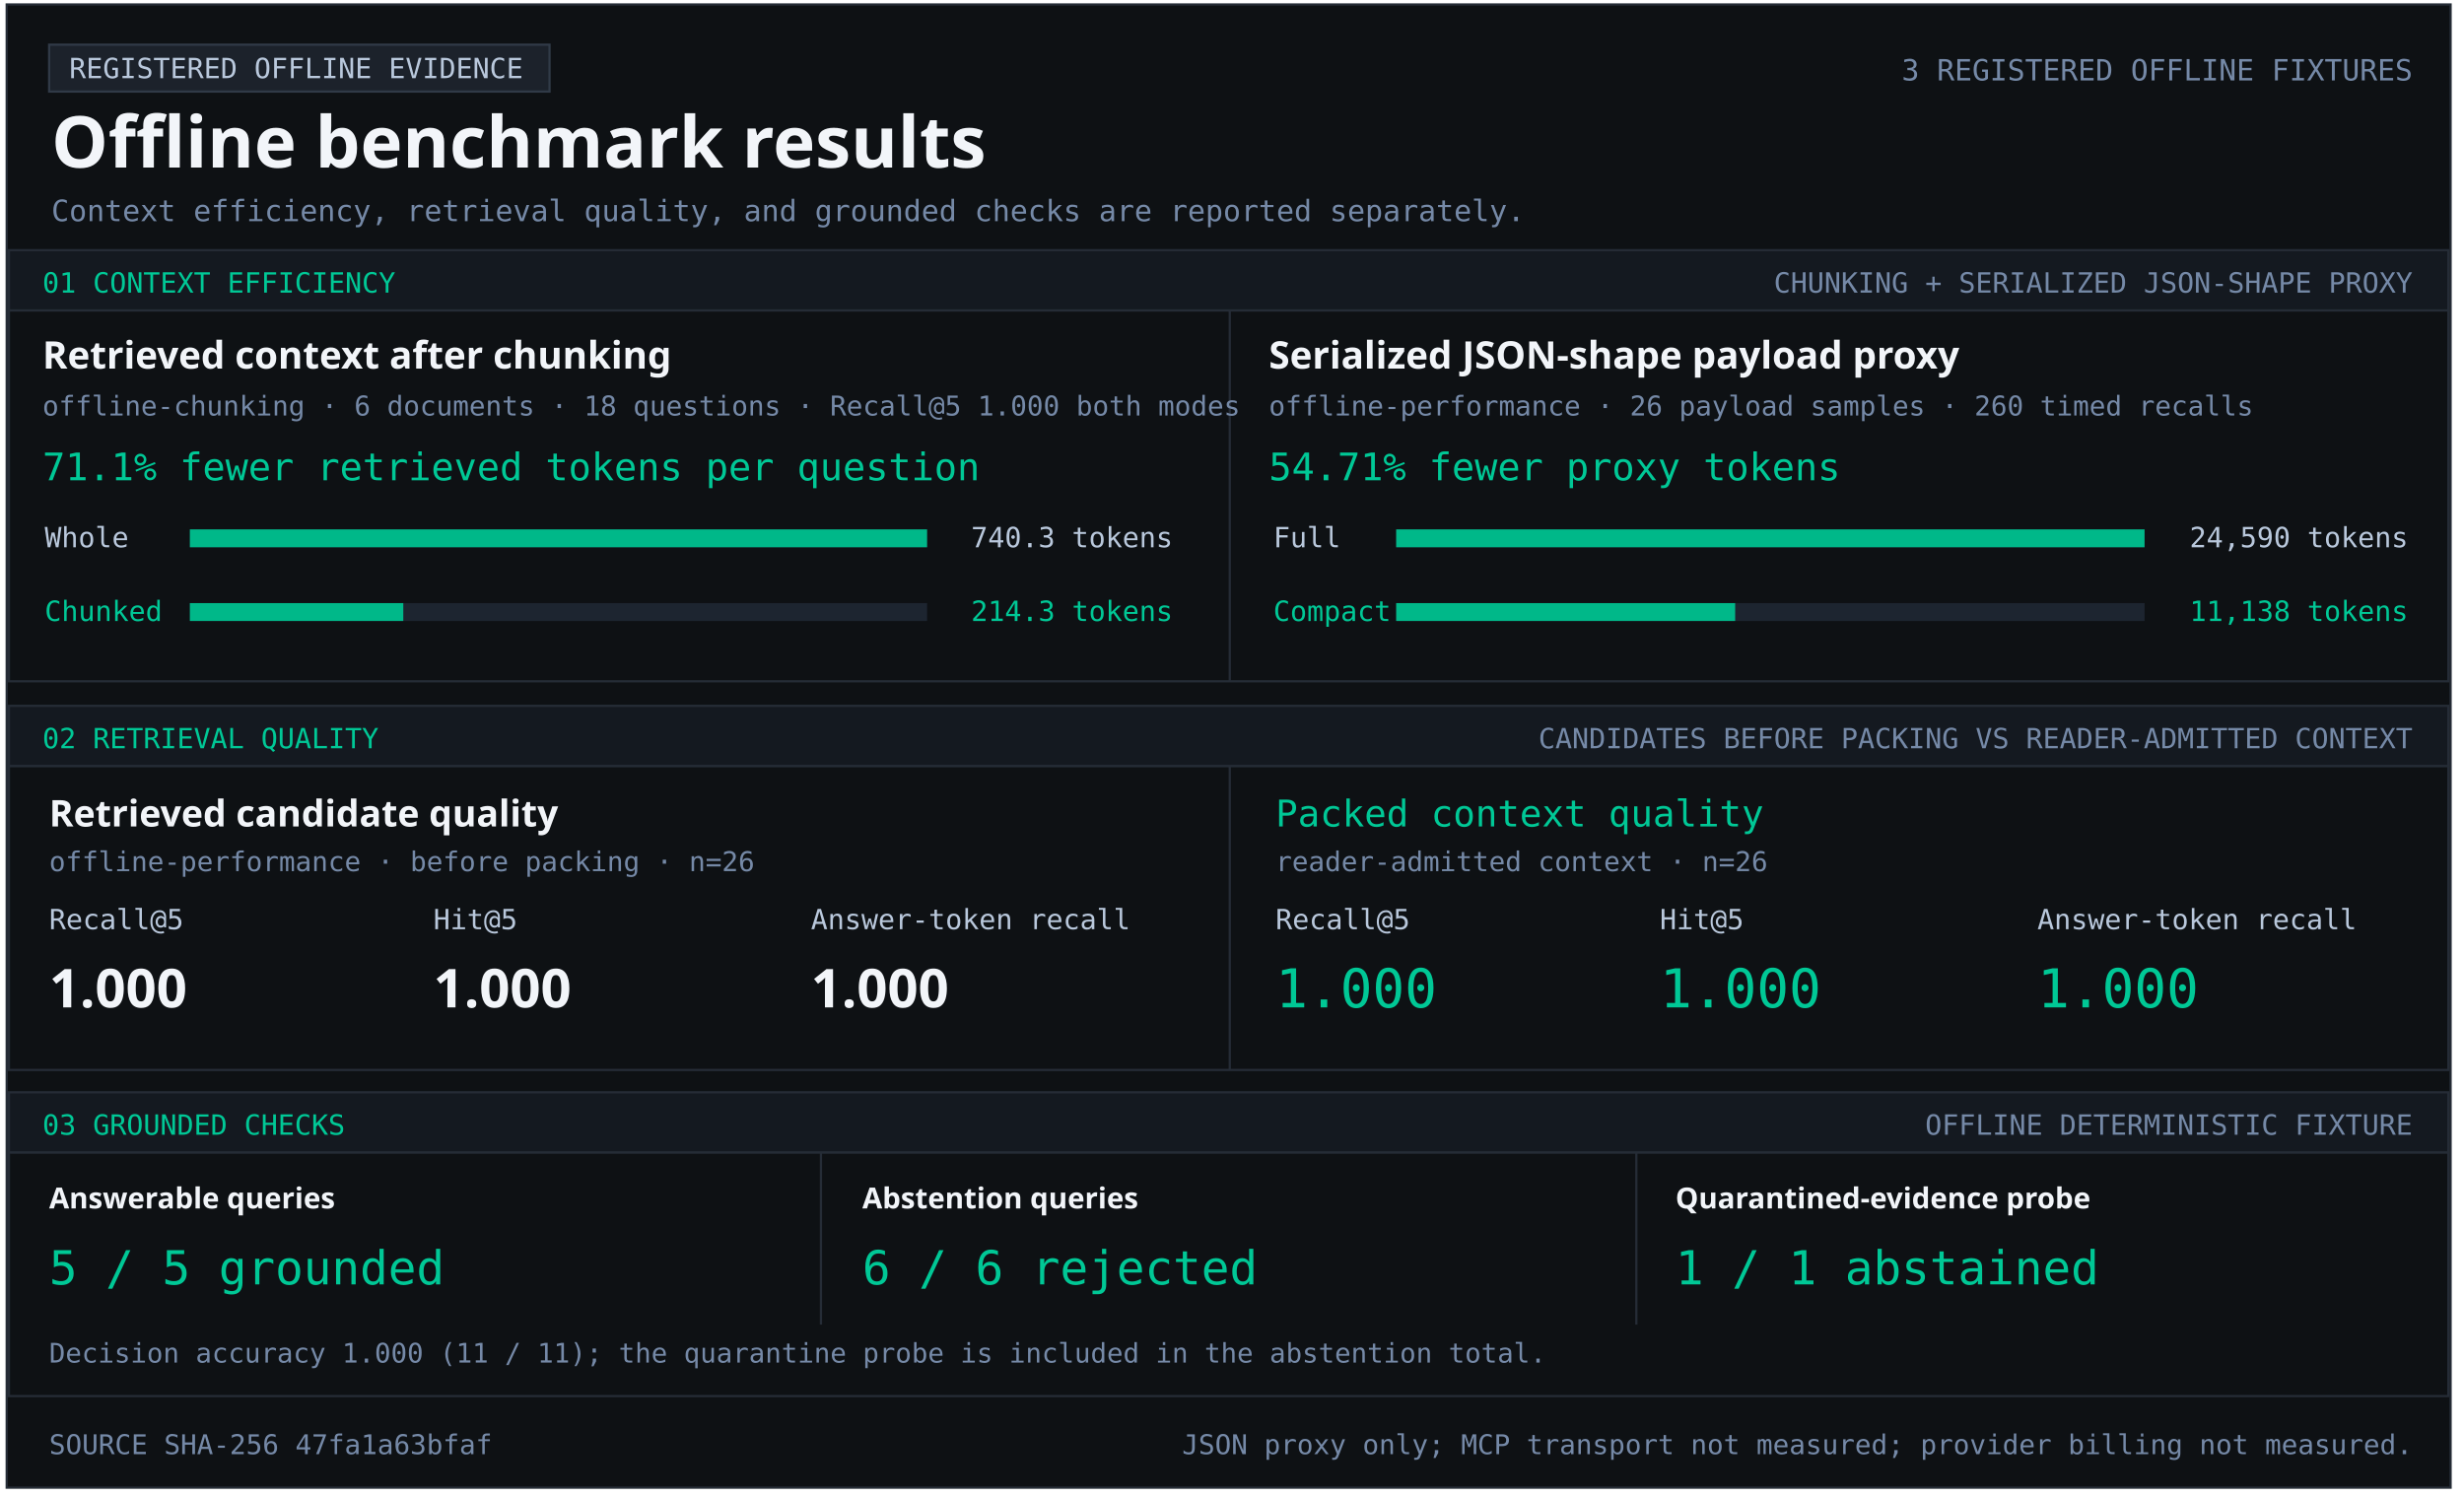
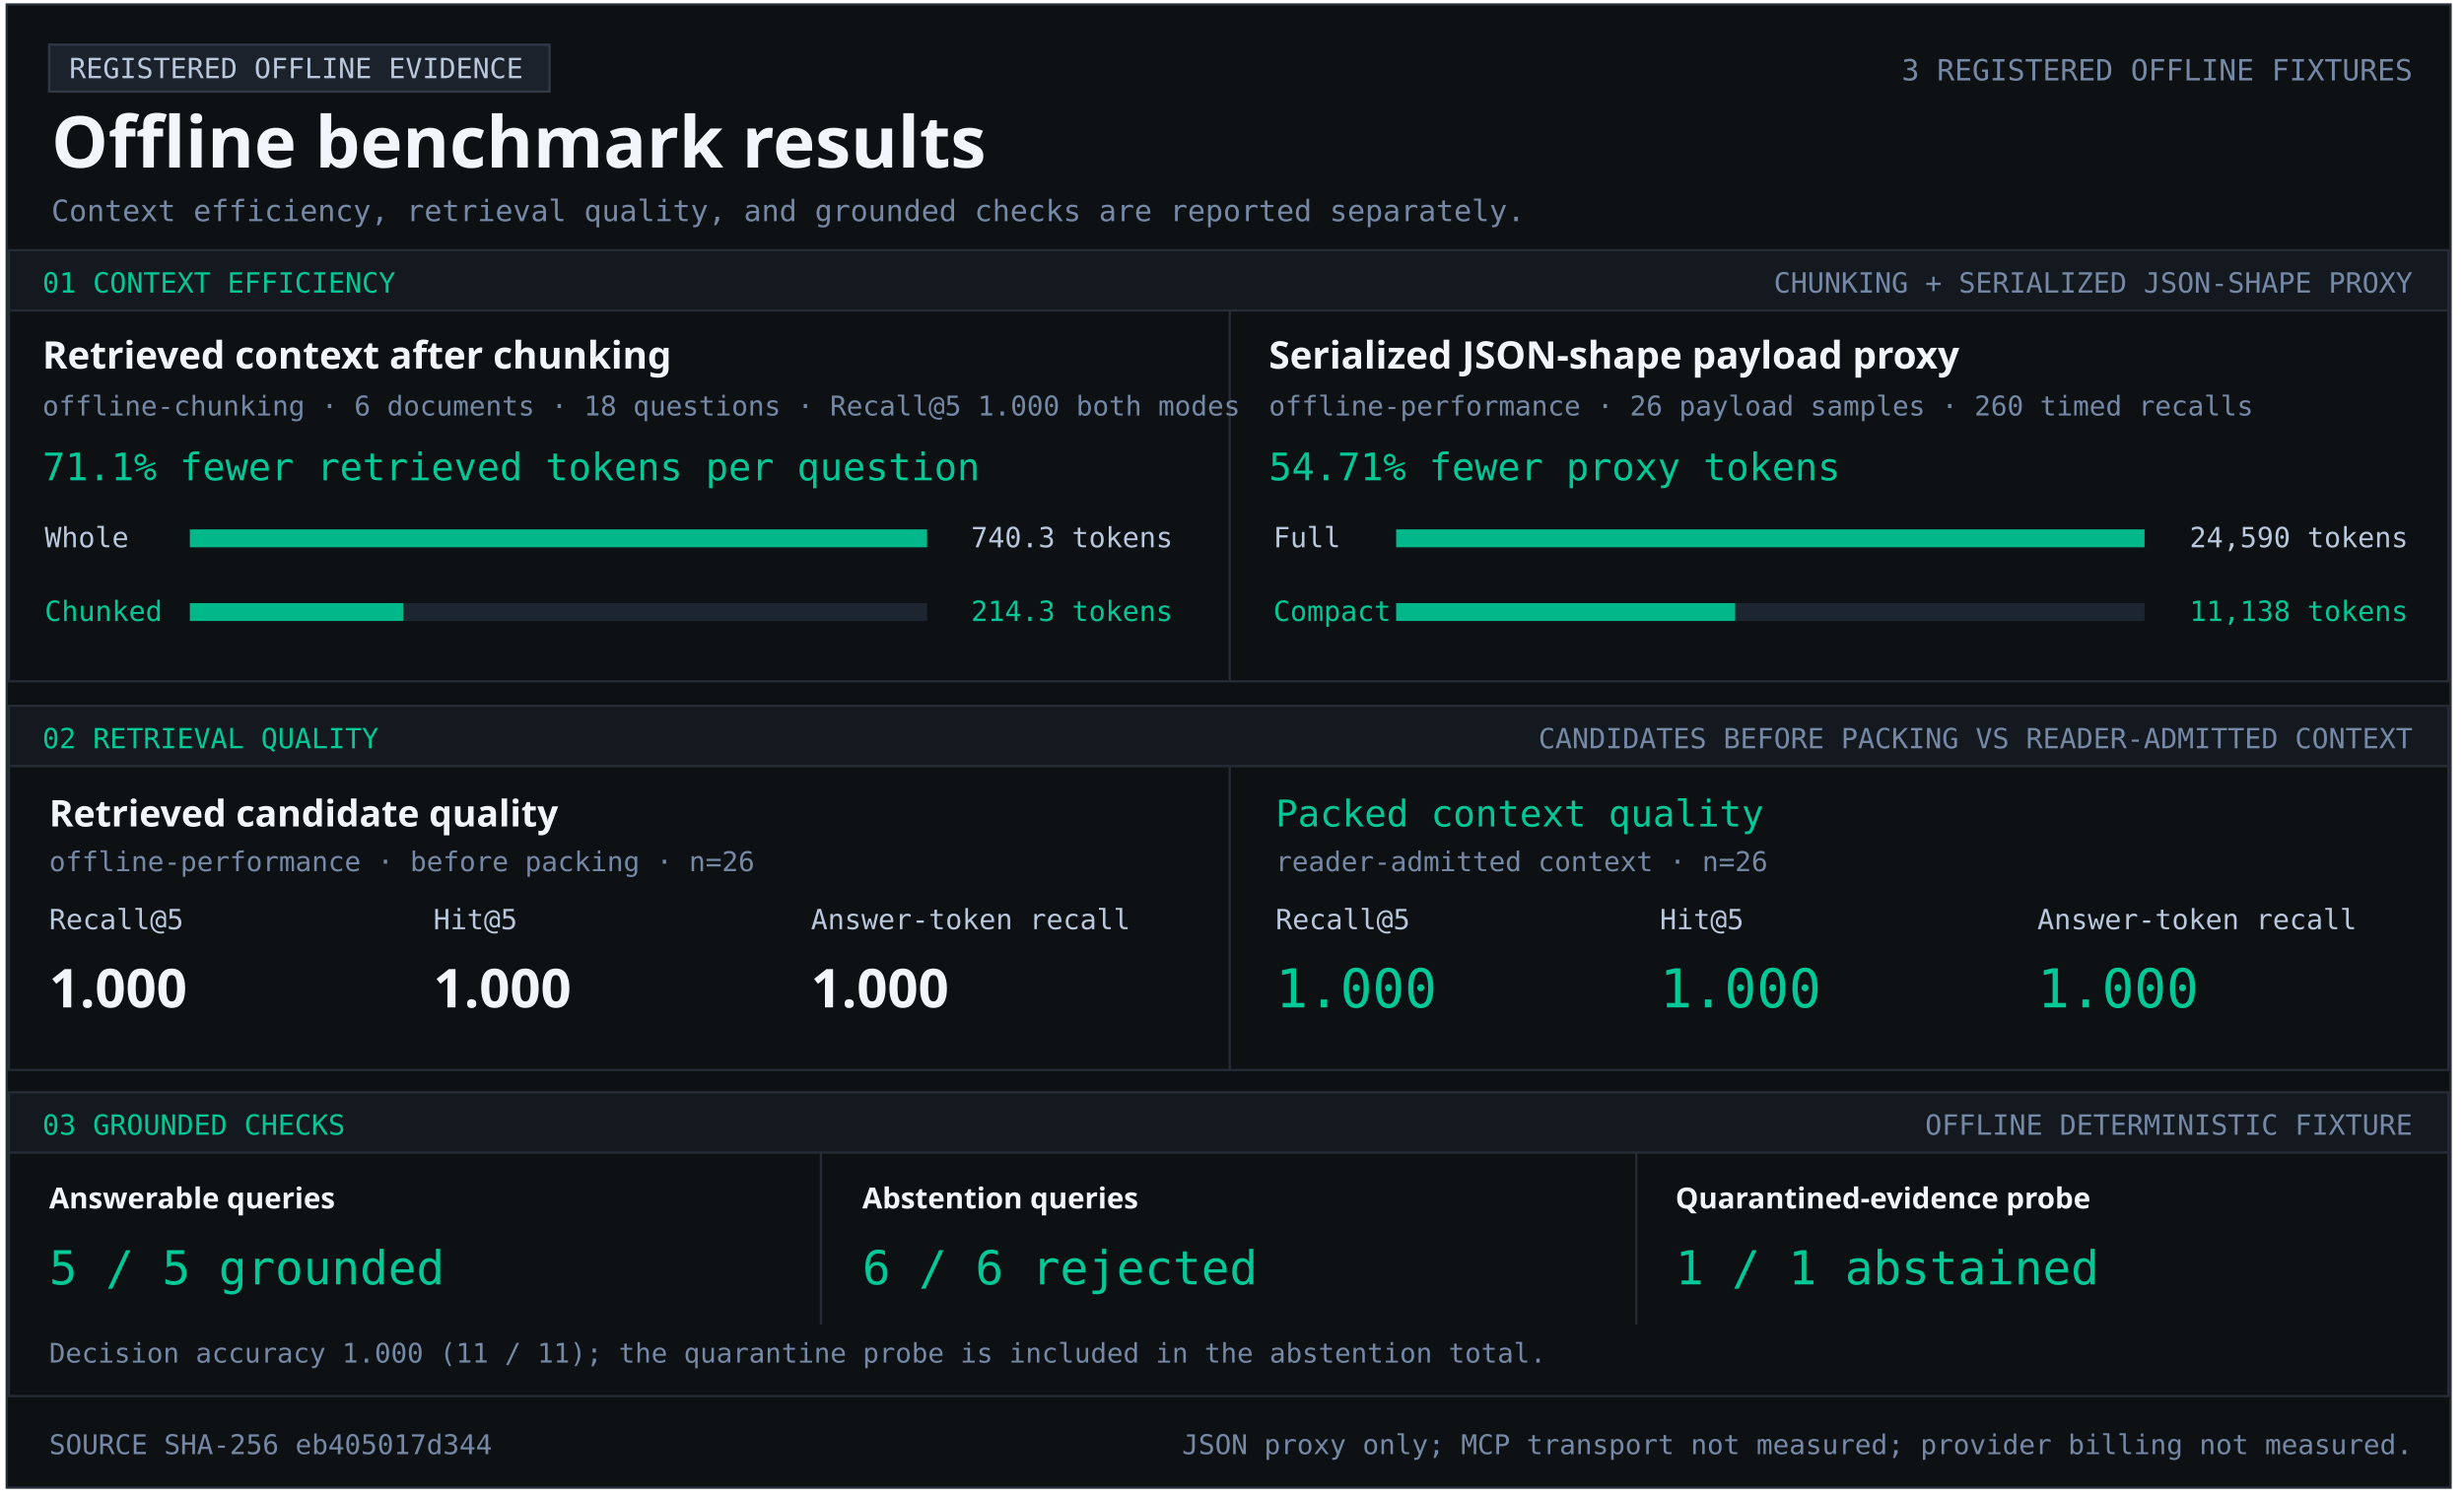
<svg xmlns="http://www.w3.org/2000/svg" width="1103" height="670" viewBox="0 0 1103 670" role="img" aria-labelledby="title desc">
  <style>text{font-family:Consolas,monospace;fill:#b9c8dc} .heading{font-family:Segoe UI,sans-serif;font-weight:700;fill:#f2f5f9} .green{fill:#00c896}.muted{fill:#7589a7}</style>
  <rect x="3" y="2" width="1094" height="664" fill="#0e1114" stroke="#252c36" />
  <rect x="22" y="20" width="224" height="21" fill="#1c222b" stroke="#303a47" />
  <text x="31" y="35" font-size="12.5" text-anchor="start">REGISTERED OFFLINE EVIDENCE</text>
  <text x="23" y="75" font-size="32" class="heading" text-anchor="start">Offline benchmark results</text>
  <text x="1080" y="36" font-size="13.1" class="muted" text-anchor="end">3 REGISTERED OFFLINE FIXTURES</text>
  <text x="23" y="99" font-size="13.2" class="muted" text-anchor="start">Context efficiency, retrieval quality, and grounded checks are reported separately.</text>
  <rect x="4" y="112" width="1092" height="27" fill="#141920" stroke="#252c36" />
  <text x="19" y="131" font-size="12.5" class="green" text-anchor="start">01  CONTEXT EFFICIENCY</text>
  <text x="1080" y="131" font-size="12.5" class="muted" text-anchor="end">CHUNKING + SERIALIZED JSON-SHAPE PROXY</text>
  <rect x="4" y="139" width="1092" height="166" fill="#0e1114" stroke="#252c36" />
  <rect x="550" y="139" width="1" height="166" fill="#252c36" />
  <text x="19" y="165" font-size="17" class="heading" text-anchor="start">Retrieved context after chunking</text>
  <text x="19" y="186" font-size="12.2" class="muted" text-anchor="start">offline-chunking · 6 documents · 18 questions · Recall@5 1.000 both modes</text>
  <text x="19" y="215" font-size="17" class="green" text-anchor="start">71.1% fewer retrieved tokens per question</text>
  <text x="20" y="245" font-size="12.5" text-anchor="start">Whole</text>
  <rect x="85" y="237" width="330" height="8" fill="#1d2530" />
  <rect x="85" y="237" width="330.00" height="8" fill="#00b889" />
  <text x="525" y="245" font-size="12.5" text-anchor="end">740.3 tokens</text>
  <text x="20" y="278" font-size="12.5" class="green" text-anchor="start">Chunked</text>
  <rect x="85" y="270" width="330" height="8" fill="#1d2530" />
  <rect x="85" y="270" width="95.53" height="8" fill="#00b889" />
  <text x="525" y="278" font-size="12.5" class="green" text-anchor="end">214.3 tokens</text>
  <text x="568" y="165" font-size="17" class="heading" text-anchor="start">Serialized JSON-shape payload proxy</text>
  <text x="568" y="186" font-size="12.2" class="muted" text-anchor="start">offline-performance · 26 payload samples · 260 timed recalls</text>
  <text x="568" y="215" font-size="17" class="green" text-anchor="start">54.71% fewer proxy tokens</text>
  <text x="570" y="245" font-size="12.5" text-anchor="start">Full</text>
  <rect x="625" y="237" width="335" height="8" fill="#1d2530" />
  <rect x="625" y="237" width="335.00" height="8" fill="#00b889" />
  <text x="1078" y="245" font-size="12.5" text-anchor="end">24,590 tokens</text>
  <text x="570" y="278" font-size="12.5" class="green" text-anchor="start">Compact</text>
  <rect x="625" y="270" width="335" height="8" fill="#1d2530" />
  <rect x="625" y="270" width="151.74" height="8" fill="#00b889" />
  <text x="1078" y="278" font-size="12.5" class="green" text-anchor="end">11,138 tokens</text>
  <rect x="4" y="316" width="1092" height="27" fill="#141920" stroke="#252c36" />
  <text x="19" y="335" font-size="12.5" class="green" text-anchor="start">02  RETRIEVAL QUALITY</text>
  <text x="1080" y="335" font-size="12.5" class="muted" text-anchor="end">CANDIDATES BEFORE PACKING VS READER-ADMITTED CONTEXT</text>
  <rect x="4" y="343" width="1092" height="136" fill="#0e1114" stroke="#252c36" />
  <rect x="550" y="343" width="1" height="136" fill="#252c36" />
  <text x="22" y="370" font-size="16.5" class="heading" text-anchor="start">Retrieved candidate quality</text>
  <text x="22" y="390" font-size="12.2" class="muted" text-anchor="start">offline-performance · before packing · n=26</text>
  <text x="22" y="416" font-size="12.5" text-anchor="start">Recall@5</text>
  <text x="194" y="416" font-size="12.5" text-anchor="start">Hit@5</text>
  <text x="363" y="416" font-size="12.5" text-anchor="start">Answer-token recall</text>
  <text x="22" y="451" font-size="24" class="heading" text-anchor="start">1.000</text>
  <text x="194" y="451" font-size="24" class="heading" text-anchor="start">1.000</text>
  <text x="363" y="451" font-size="24" class="heading" text-anchor="start">1.000</text>
  <text x="571" y="370" font-size="16.5" class="green" text-anchor="start">Packed context quality</text>
  <text x="571" y="390" font-size="12.2" class="muted" text-anchor="start">reader-admitted context · n=26</text>
  <text x="571" y="416" font-size="12.5" text-anchor="start">Recall@5</text>
  <text x="743" y="416" font-size="12.5" text-anchor="start">Hit@5</text>
  <text x="912" y="416" font-size="12.5" text-anchor="start">Answer-token recall</text>
  <text x="571" y="451" font-size="24" class="green" text-anchor="start">1.000</text>
  <text x="743" y="451" font-size="24" class="green" text-anchor="start">1.000</text>
  <text x="912" y="451" font-size="24" class="green" text-anchor="start">1.000</text>
  <rect x="4" y="489" width="1092" height="27" fill="#141920" stroke="#252c36" />
  <text x="19" y="508" font-size="12.5" class="green" text-anchor="start">03  GROUNDED CHECKS</text>
  <text x="1080" y="508" font-size="12.5" class="muted" text-anchor="end">OFFLINE DETERMINISTIC FIXTURE</text>
  <rect x="4" y="516" width="1092" height="109" fill="#0e1114" stroke="#252c36" />
  <rect x="367" y="516" width="1" height="77" fill="#252c36" />
  <rect x="732" y="516" width="1" height="77" fill="#252c36" />
  <text x="22" y="541" font-size="13" class="heading" text-anchor="start">Answerable queries</text>
  <text x="22" y="575" font-size="21" class="green" text-anchor="start">5 / 5 grounded</text>
  <text x="386" y="541" font-size="13" class="heading" text-anchor="start">Abstention queries</text>
  <text x="386" y="575" font-size="21" class="green" text-anchor="start">6 / 6 rejected</text>
  <text x="750" y="541" font-size="13" class="heading" text-anchor="start">Quarantined-evidence probe</text>
  <text x="750" y="575" font-size="21" class="green" text-anchor="start">1 / 1 abstained</text>
  <text x="22" y="610" font-size="12.1" class="muted" text-anchor="start">Decision accuracy 1.000 (11 / 11); the quarantine probe is included in the abstention total.</text>
-   <text x="22" y="651" font-size="12.2" class="muted" text-anchor="start">SOURCE SHA-256  47fa1a63bfaf</text>
+   <text x="22" y="651" font-size="12.2" class="muted" text-anchor="start">SOURCE SHA-256  eb405017d344</text>
  <text x="1080" y="651" font-size="12.2" class="muted" text-anchor="end">JSON proxy only; MCP transport not measured; provider billing not measured.</text>
</svg>
